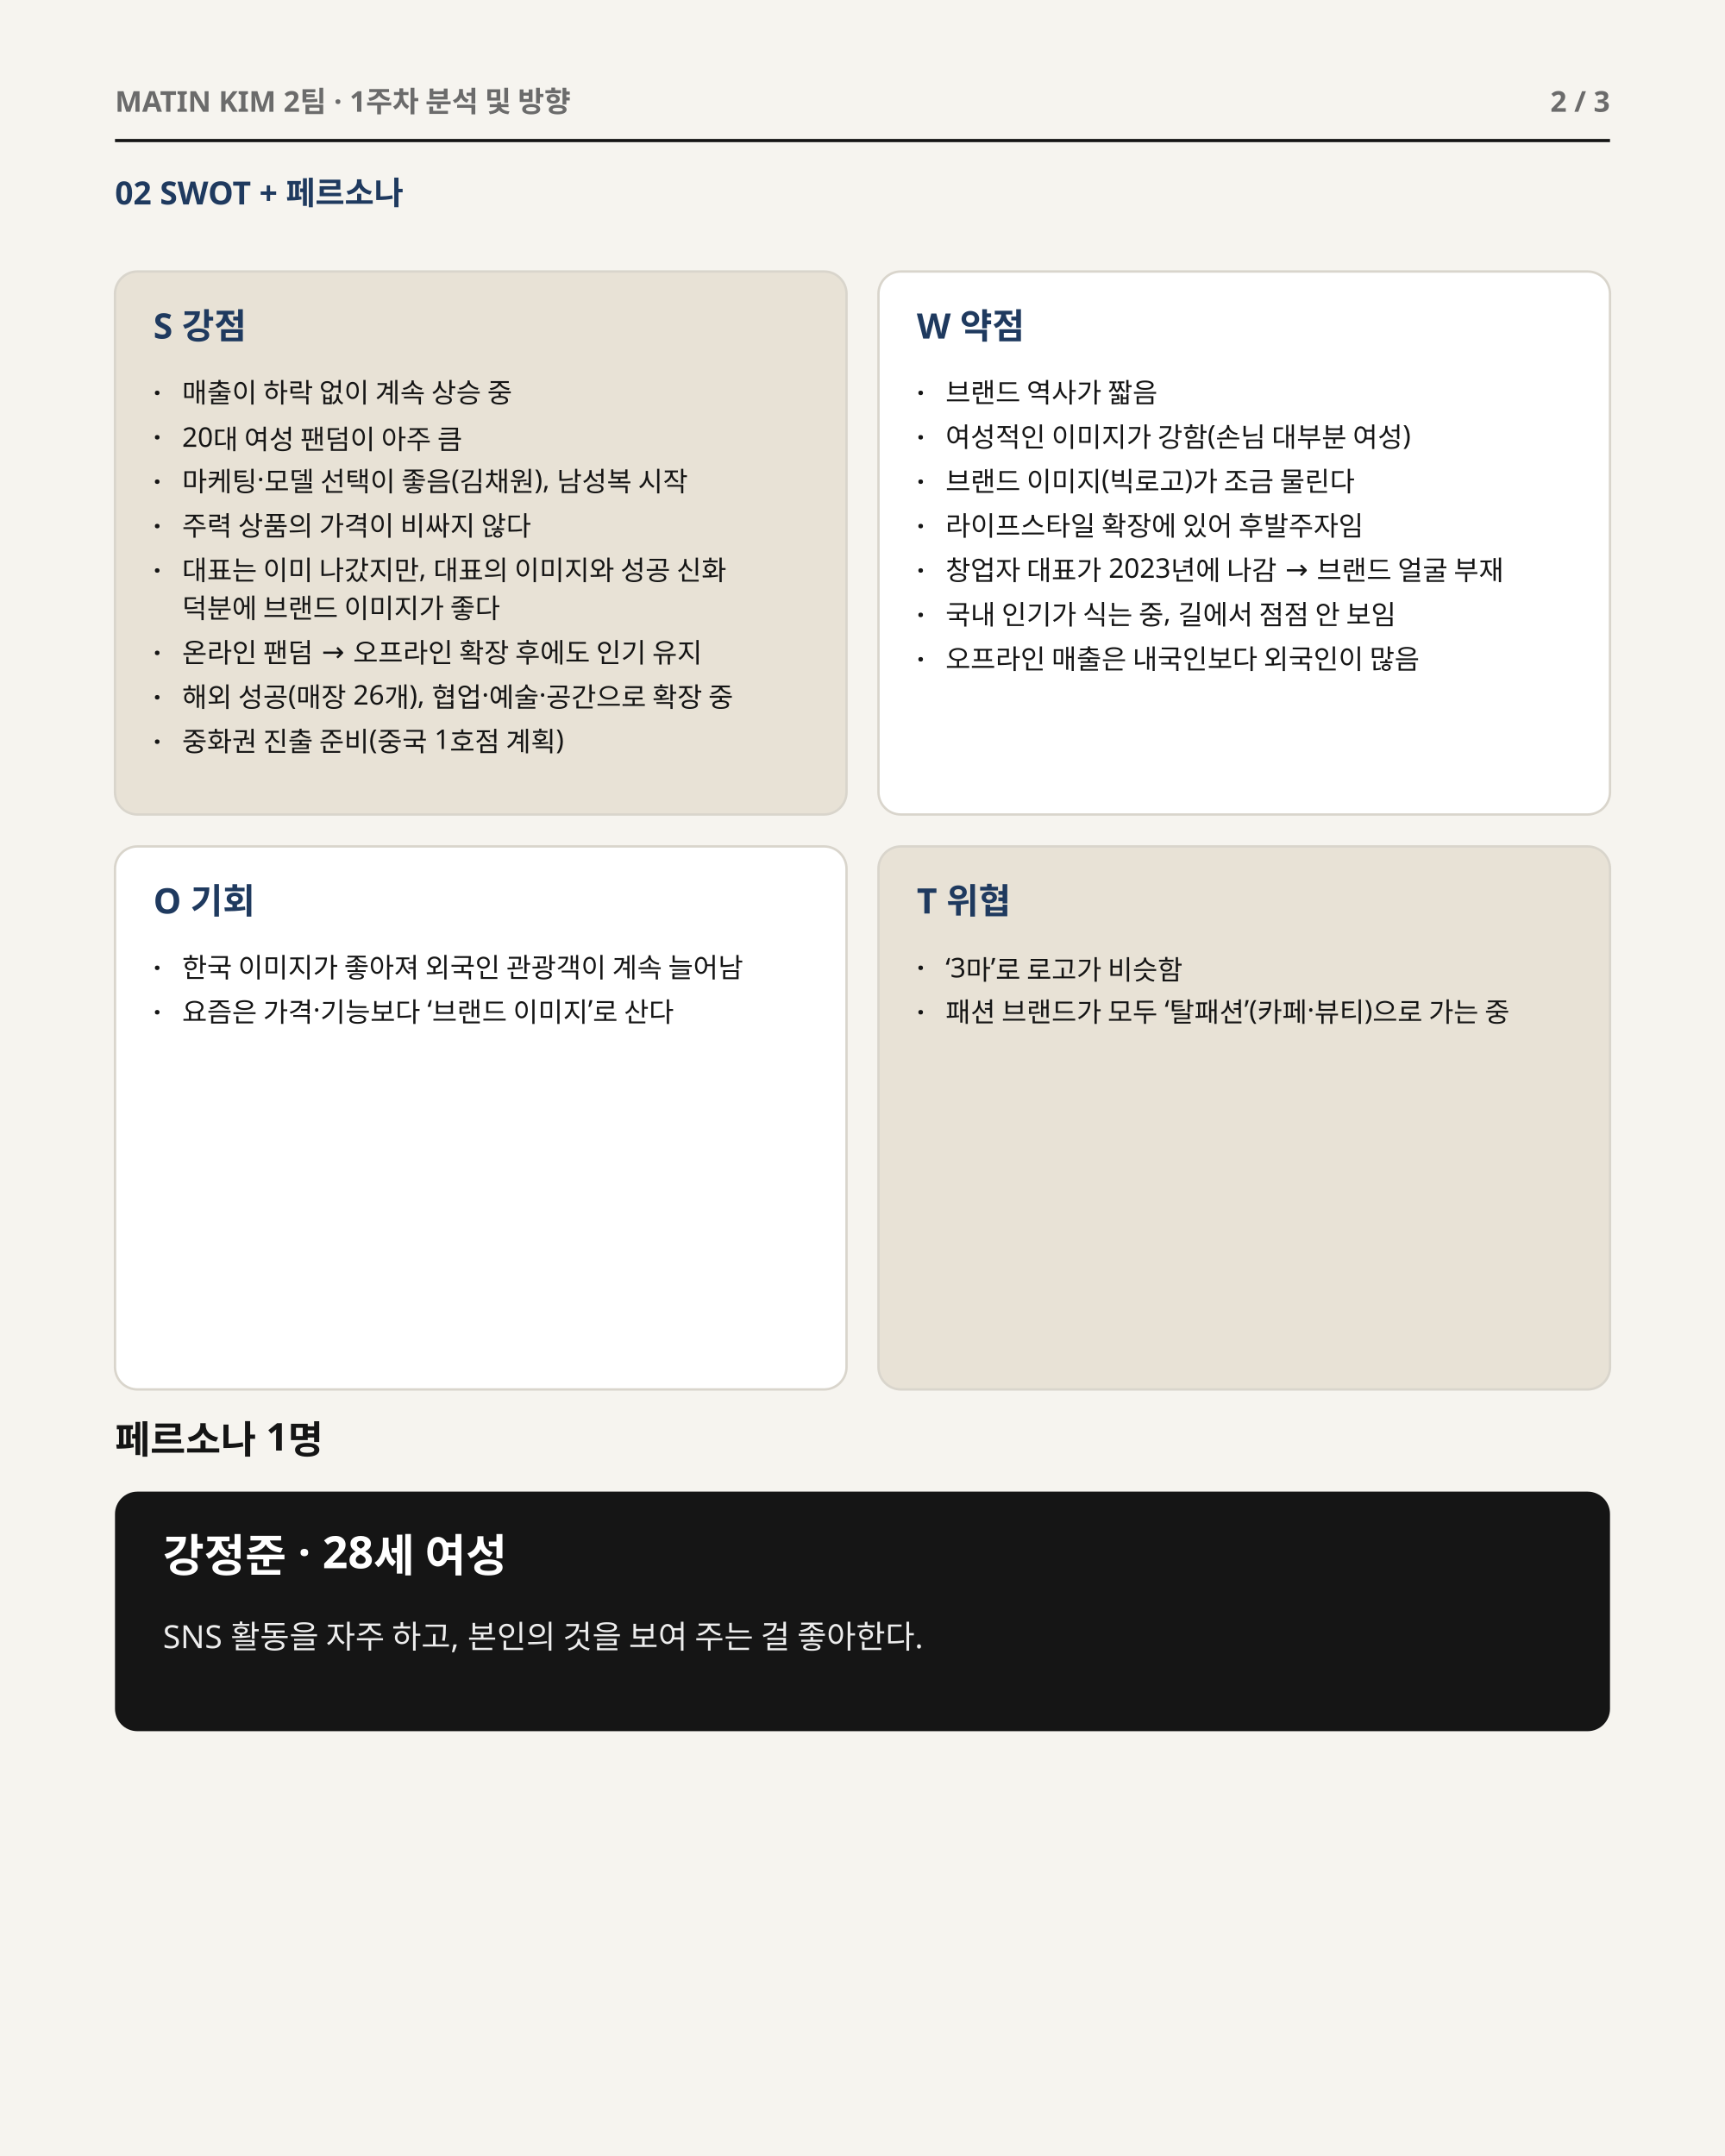
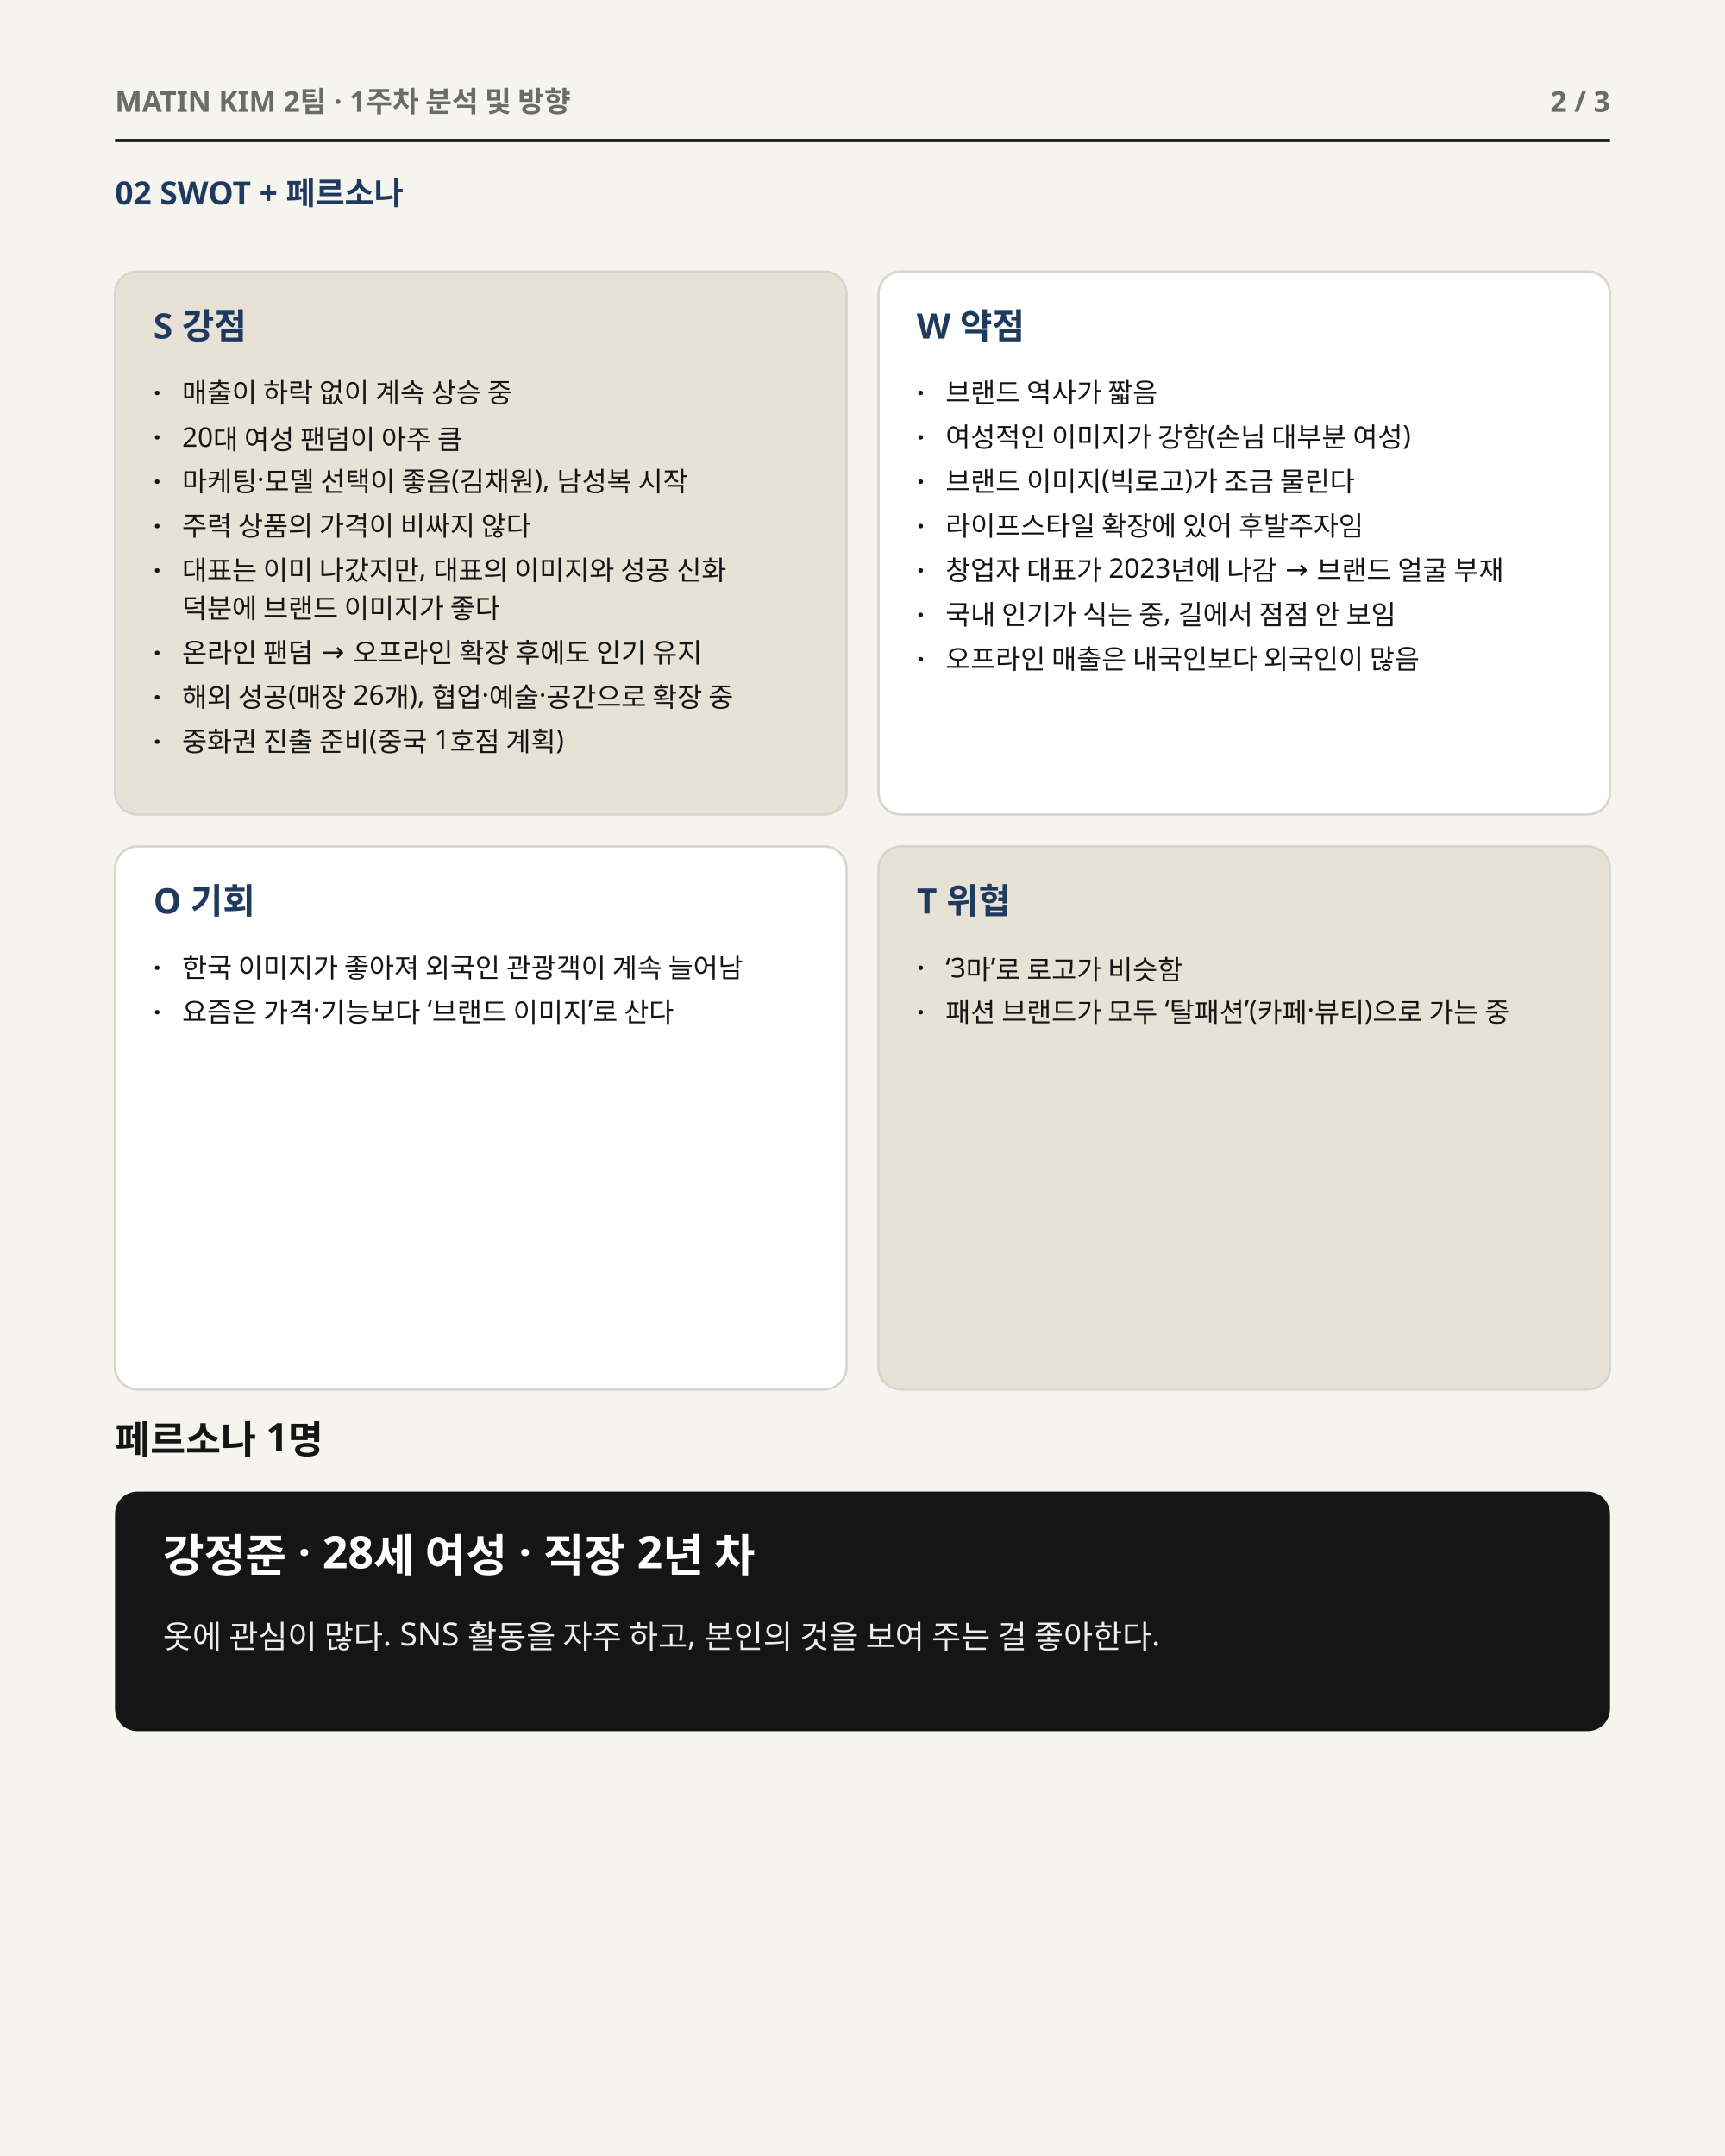
<svg xmlns="http://www.w3.org/2000/svg" width="1080" height="1350" viewBox="0 0 1080 1350">
  <rect width="1080" height="1350" fill="#F6F4EF" />
  <text x="72" y="70" font-family="Pretendard, 'Noto Sans KR', sans-serif" font-size="18" font-weight="600" fill="#6B6B6B" text-anchor="start">MATIN KIM 2팀 · 1주차 분석 및 방향</text>
  <text x="1008" y="70" font-family="Pretendard, 'Noto Sans KR', sans-serif" font-size="18" font-weight="600" fill="#6B6B6B" text-anchor="end">2 / 3</text>
  <line x1="72" y1="88" x2="1008" y2="88" stroke="#151515" stroke-width="2" />
  <text x="72" y="128" font-family="Pretendard, 'Noto Sans KR', sans-serif" font-size="20" font-weight="700" fill="#1F3A5F" text-anchor="start">02  SWOT + 페르소나</text>
  <rect x="72.0" y="170" width="458.0" height="340" rx="14" fill="#E8E2D6" stroke="#D9D5CC" stroke-width="1.5" />
  <text x="96.0" y="212" font-family="Pretendard, 'Noto Sans KR', sans-serif" font-size="22" font-weight="800" fill="#1F3A5F" text-anchor="start">S  강점</text>
  <text x="96.0" y="252" font-family="Pretendard, 'Noto Sans KR', sans-serif" font-size="17" font-weight="700" fill="#151515" text-anchor="start">·</text>
  <text x="114.0" y="252" font-family="Pretendard, 'Noto Sans KR', sans-serif" font-size="17" font-weight="500" fill="#151515" text-anchor="start">매출이 하락 없이 계속 상승 중</text>
  <text x="96.0" y="279.8" font-family="Pretendard, 'Noto Sans KR', sans-serif" font-size="17" font-weight="700" fill="#151515" text-anchor="start">·</text>
  <text x="114.0" y="279.8" font-family="Pretendard, 'Noto Sans KR', sans-serif" font-size="17" font-weight="500" fill="#151515" text-anchor="start">20대 여성 팬덤이 아주 큼</text>
  <text x="96.0" y="307.6" font-family="Pretendard, 'Noto Sans KR', sans-serif" font-size="17" font-weight="700" fill="#151515" text-anchor="start">·</text>
  <text x="114.0" y="307.6" font-family="Pretendard, 'Noto Sans KR', sans-serif" font-size="17" font-weight="500" fill="#151515" text-anchor="start">마케팅·모델 선택이 좋음(김채원), 남성복 시작</text>
  <text x="96.0" y="335.4" font-family="Pretendard, 'Noto Sans KR', sans-serif" font-size="17" font-weight="700" fill="#151515" text-anchor="start">·</text>
  <text x="114.0" y="335.4" font-family="Pretendard, 'Noto Sans KR', sans-serif" font-size="17" font-weight="500" fill="#151515" text-anchor="start">주력 상품의 가격이 비싸지 않다</text>
  <text x="96.0" y="363.2" font-family="Pretendard, 'Noto Sans KR', sans-serif" font-size="17" font-weight="700" fill="#151515" text-anchor="start">·</text>
  <text x="114.0" y="363.2" font-family="Pretendard, 'Noto Sans KR', sans-serif" font-size="17" font-weight="500" fill="#151515" text-anchor="start">대표는 이미 나갔지만, 대표의 이미지와 성공 신화</text>
  <text x="114.0" y="387" font-family="Pretendard, 'Noto Sans KR', sans-serif" font-size="17" font-weight="500" fill="#151515" text-anchor="start">덕분에 브랜드 이미지가 좋다</text>
  <text x="96.0" y="414.8" font-family="Pretendard, 'Noto Sans KR', sans-serif" font-size="17" font-weight="700" fill="#151515" text-anchor="start">·</text>
  <text x="114.0" y="414.8" font-family="Pretendard, 'Noto Sans KR', sans-serif" font-size="17" font-weight="500" fill="#151515" text-anchor="start">온라인 팬덤 → 오프라인 확장 후에도 인기 유지</text>
  <text x="96.0" y="442.6" font-family="Pretendard, 'Noto Sans KR', sans-serif" font-size="17" font-weight="700" fill="#151515" text-anchor="start">·</text>
  <text x="114.0" y="442.6" font-family="Pretendard, 'Noto Sans KR', sans-serif" font-size="17" font-weight="500" fill="#151515" text-anchor="start">해외 성공(매장 26개), 협업·예술·공간으로 확장 중</text>
  <text x="96.0" y="470.4" font-family="Pretendard, 'Noto Sans KR', sans-serif" font-size="17" font-weight="700" fill="#151515" text-anchor="start">·</text>
  <text x="114.0" y="470.4" font-family="Pretendard, 'Noto Sans KR', sans-serif" font-size="17" font-weight="500" fill="#151515" text-anchor="start">중화권 진출 준비(중국 1호점 계획)</text>
  <rect x="550.0" y="170" width="458.0" height="340" rx="14" fill="#FFFFFF" stroke="#D9D5CC" stroke-width="1.5" />
  <text x="574.0" y="212" font-family="Pretendard, 'Noto Sans KR', sans-serif" font-size="22" font-weight="800" fill="#1F3A5F" text-anchor="start">W  약점</text>
  <text x="574.0" y="252" font-family="Pretendard, 'Noto Sans KR', sans-serif" font-size="17" font-weight="700" fill="#151515" text-anchor="start">·</text>
  <text x="592.0" y="252" font-family="Pretendard, 'Noto Sans KR', sans-serif" font-size="17" font-weight="500" fill="#151515" text-anchor="start">브랜드 역사가 짧음</text>
  <text x="574.0" y="279.8" font-family="Pretendard, 'Noto Sans KR', sans-serif" font-size="17" font-weight="700" fill="#151515" text-anchor="start">·</text>
  <text x="592.0" y="279.8" font-family="Pretendard, 'Noto Sans KR', sans-serif" font-size="17" font-weight="500" fill="#151515" text-anchor="start">여성적인 이미지가 강함(손님 대부분 여성)</text>
  <text x="574.0" y="307.6" font-family="Pretendard, 'Noto Sans KR', sans-serif" font-size="17" font-weight="700" fill="#151515" text-anchor="start">·</text>
  <text x="592.0" y="307.6" font-family="Pretendard, 'Noto Sans KR', sans-serif" font-size="17" font-weight="500" fill="#151515" text-anchor="start">브랜드 이미지(빅로고)가 조금 물린다</text>
  <text x="574.0" y="335.4" font-family="Pretendard, 'Noto Sans KR', sans-serif" font-size="17" font-weight="700" fill="#151515" text-anchor="start">·</text>
  <text x="592.0" y="335.4" font-family="Pretendard, 'Noto Sans KR', sans-serif" font-size="17" font-weight="500" fill="#151515" text-anchor="start">라이프스타일 확장에 있어 후발주자임</text>
  <text x="574.0" y="363.2" font-family="Pretendard, 'Noto Sans KR', sans-serif" font-size="17" font-weight="700" fill="#151515" text-anchor="start">·</text>
  <text x="592.0" y="363.2" font-family="Pretendard, 'Noto Sans KR', sans-serif" font-size="17" font-weight="500" fill="#151515" text-anchor="start">창업자 대표가 2023년에 나감 → 브랜드 얼굴 부재</text>
  <text x="574.0" y="391" font-family="Pretendard, 'Noto Sans KR', sans-serif" font-size="17" font-weight="700" fill="#151515" text-anchor="start">·</text>
  <text x="592.0" y="391" font-family="Pretendard, 'Noto Sans KR', sans-serif" font-size="17" font-weight="500" fill="#151515" text-anchor="start">국내 인기가 식는 중, 길에서 점점 안 보임</text>
  <text x="574.0" y="418.8" font-family="Pretendard, 'Noto Sans KR', sans-serif" font-size="17" font-weight="700" fill="#151515" text-anchor="start">·</text>
  <text x="592.0" y="418.8" font-family="Pretendard, 'Noto Sans KR', sans-serif" font-size="17" font-weight="500" fill="#151515" text-anchor="start">오프라인 매출은 내국인보다 외국인이 많음</text>
  <rect x="72.0" y="530" width="458.0" height="340" rx="14" fill="#FFFFFF" stroke="#D9D5CC" stroke-width="1.5" />
  <text x="96.0" y="572" font-family="Pretendard, 'Noto Sans KR', sans-serif" font-size="22" font-weight="800" fill="#1F3A5F" text-anchor="start">O  기회</text>
  <text x="96.0" y="612" font-family="Pretendard, 'Noto Sans KR', sans-serif" font-size="17" font-weight="700" fill="#151515" text-anchor="start">·</text>
  <text x="114.0" y="612" font-family="Pretendard, 'Noto Sans KR', sans-serif" font-size="17" font-weight="500" fill="#151515" text-anchor="start">한국 이미지가 좋아져 외국인 관광객이 계속 늘어남</text>
  <text x="96.0" y="639.8" font-family="Pretendard, 'Noto Sans KR', sans-serif" font-size="17" font-weight="700" fill="#151515" text-anchor="start">·</text>
  <text x="114.0" y="639.8" font-family="Pretendard, 'Noto Sans KR', sans-serif" font-size="17" font-weight="500" fill="#151515" text-anchor="start">요즘은 가격·기능보다 ‘브랜드 이미지’로 산다</text>
  <rect x="550.0" y="530" width="458.0" height="340" rx="14" fill="#E8E2D6" stroke="#D9D5CC" stroke-width="1.5" />
  <text x="574.0" y="572" font-family="Pretendard, 'Noto Sans KR', sans-serif" font-size="22" font-weight="800" fill="#1F3A5F" text-anchor="start">T  위협</text>
  <text x="574.0" y="612" font-family="Pretendard, 'Noto Sans KR', sans-serif" font-size="17" font-weight="700" fill="#151515" text-anchor="start">·</text>
  <text x="592.0" y="612" font-family="Pretendard, 'Noto Sans KR', sans-serif" font-size="17" font-weight="500" fill="#151515" text-anchor="start">‘3마’로 로고가 비슷함</text>
  <text x="574.0" y="639.8" font-family="Pretendard, 'Noto Sans KR', sans-serif" font-size="17" font-weight="700" fill="#151515" text-anchor="start">·</text>
  <text x="592.0" y="639.8" font-family="Pretendard, 'Noto Sans KR', sans-serif" font-size="17" font-weight="500" fill="#151515" text-anchor="start">패션 브랜드가 모두 ‘탈패션’(카페·뷰티)으로 가는 중</text>
  <text x="72" y="910" font-family="Pretendard, 'Noto Sans KR', sans-serif" font-size="24" font-weight="800" fill="#151515" text-anchor="start">페르소나 1명</text>
  <rect x="72" y="934" width="936" height="150" rx="14" fill="#151515" />
-   <text x="102" y="984" font-family="Pretendard, 'Noto Sans KR', sans-serif" font-size="28" font-weight="800" fill="#FFFFFF" text-anchor="start">강정준 · 28세 여성</text>
-   <text x="102" y="1032" font-family="Pretendard, 'Noto Sans KR', sans-serif" font-size="20" font-weight="500" fill="#EDEDED" text-anchor="start">SNS 활동을 자주 하고, 본인의 것을 보여 주는 걸 좋아한다.</text>
+   <text x="102" y="984" font-family="Pretendard, 'Noto Sans KR', sans-serif" font-size="28" font-weight="800" fill="#FFFFFF" text-anchor="start">강정준 · 28세 여성 · 직장 2년 차</text>
+   <text x="102" y="1032" font-family="Pretendard, 'Noto Sans KR', sans-serif" font-size="20" font-weight="500" fill="#EDEDED" text-anchor="start">옷에 관심이 많다. SNS 활동을 자주 하고, 본인의 것을 보여 주는 걸 좋아한다.</text>
</svg>
